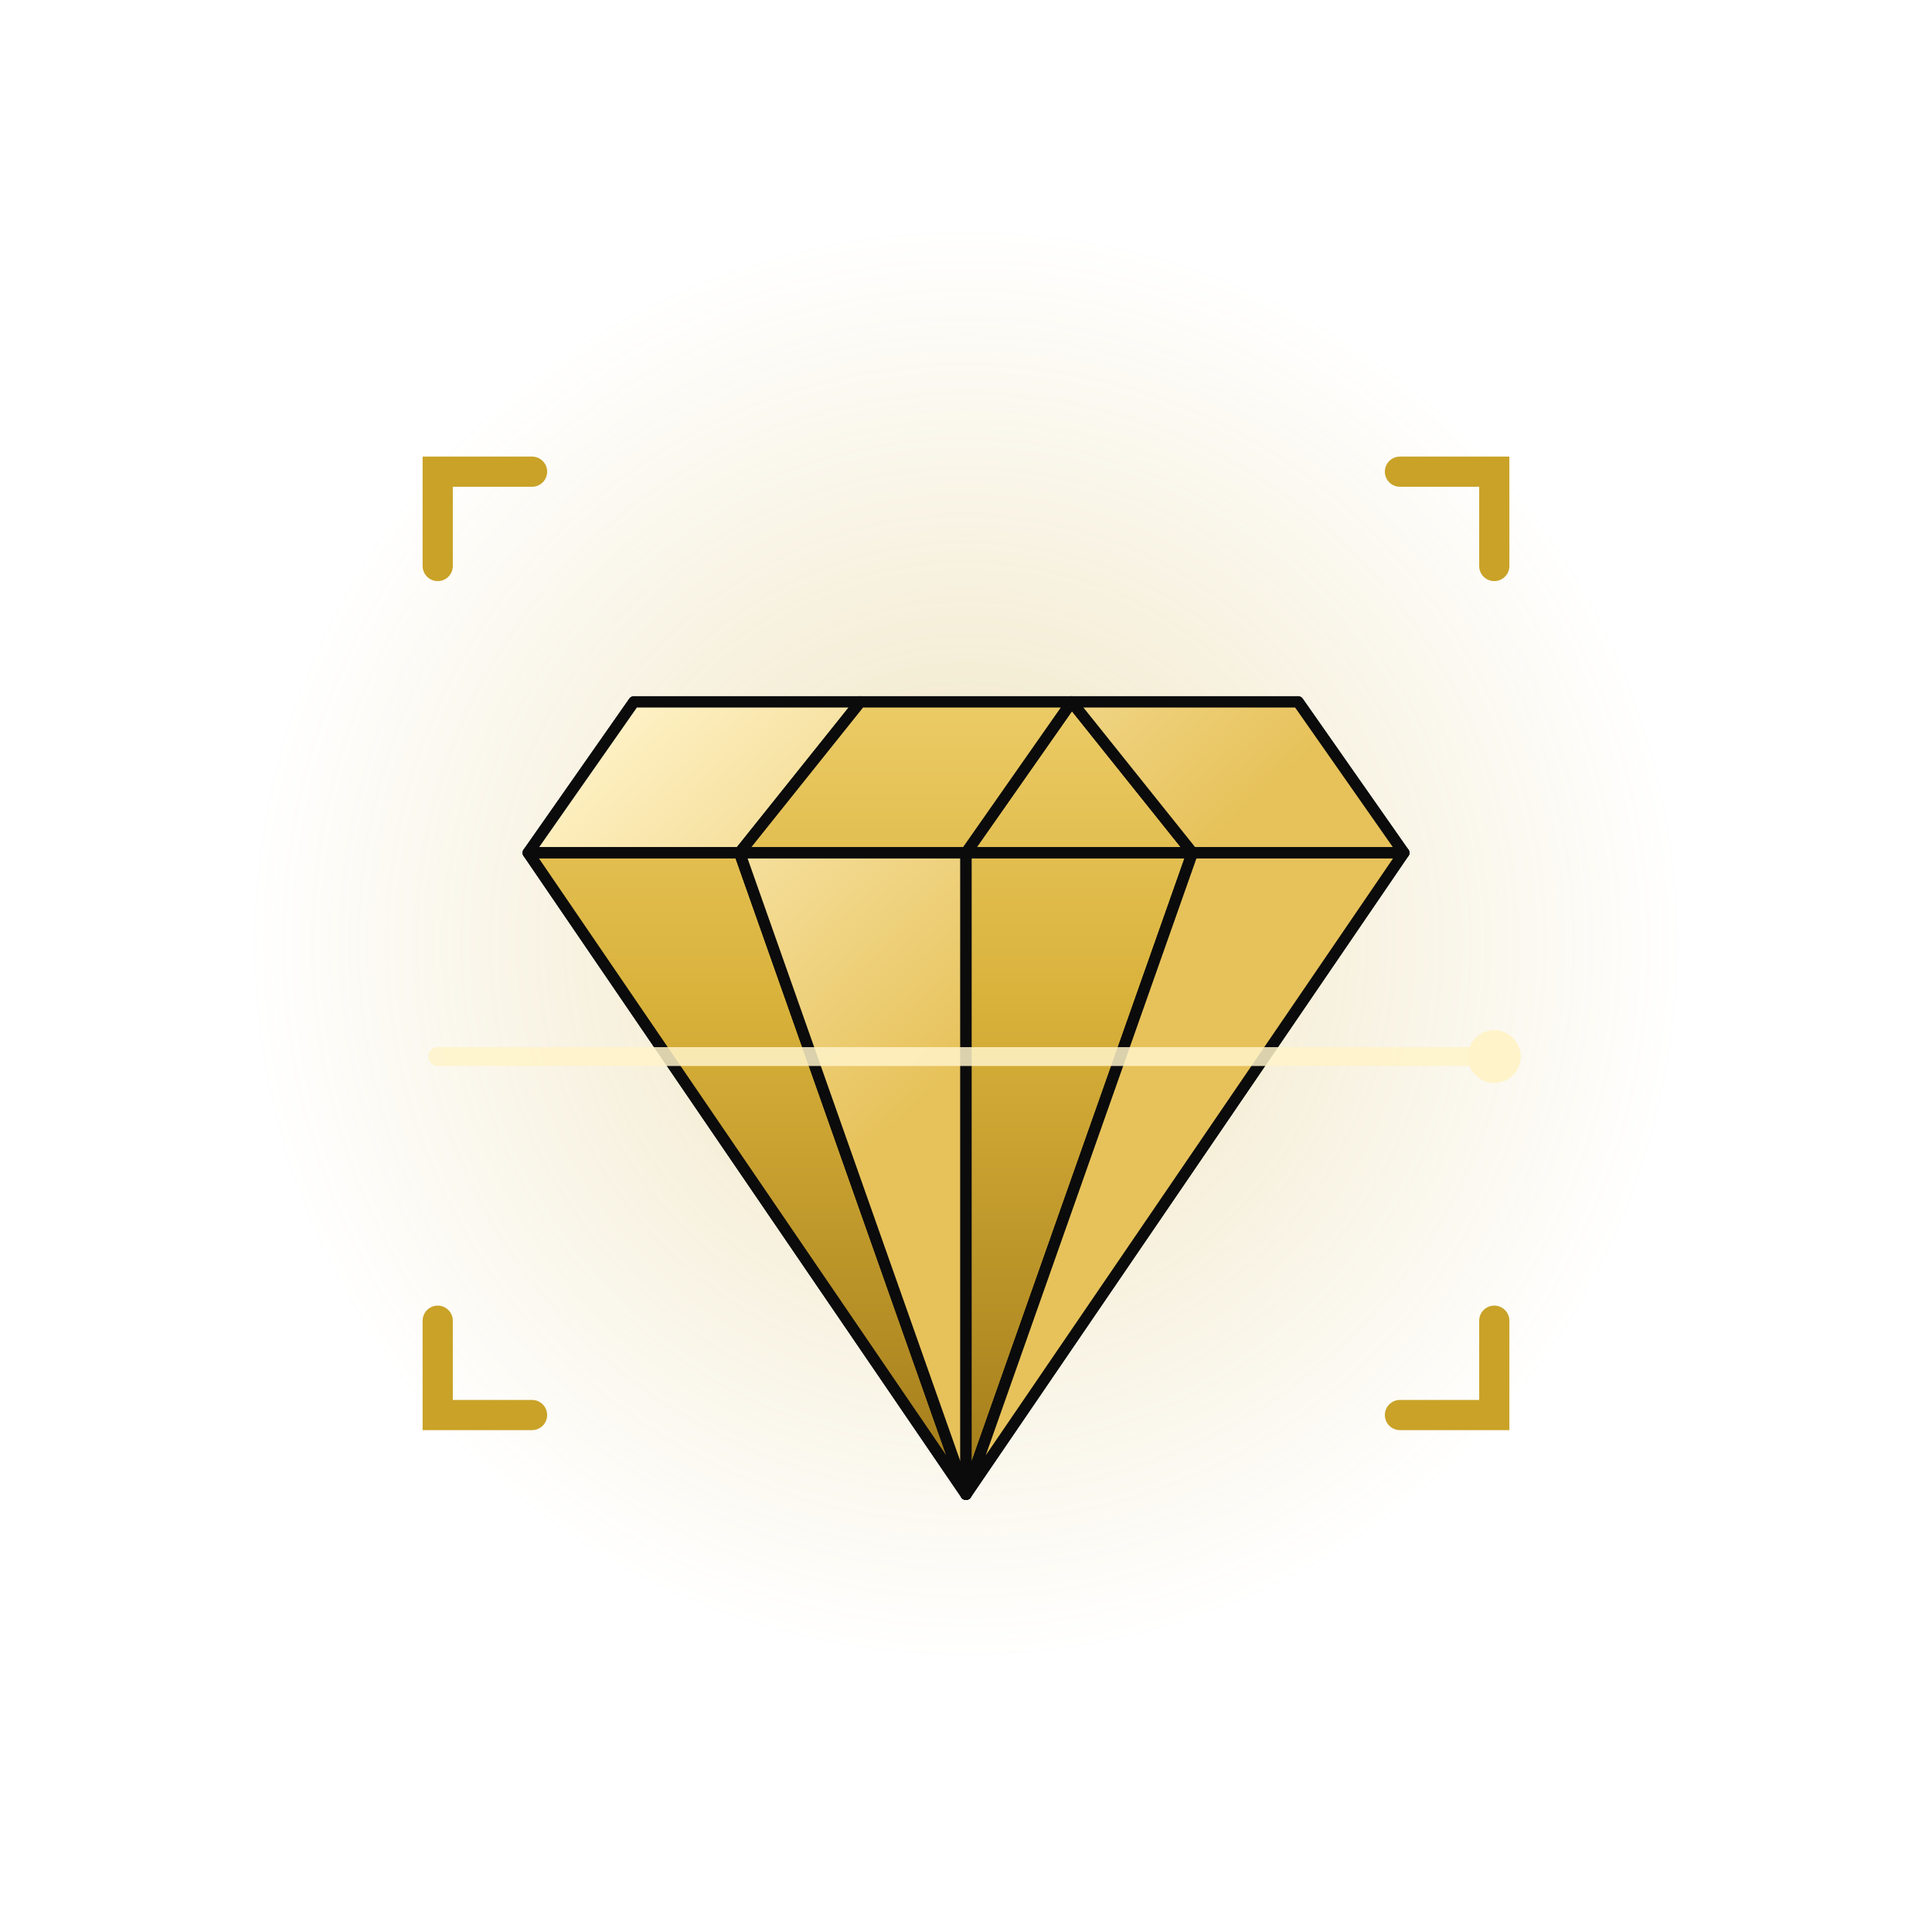
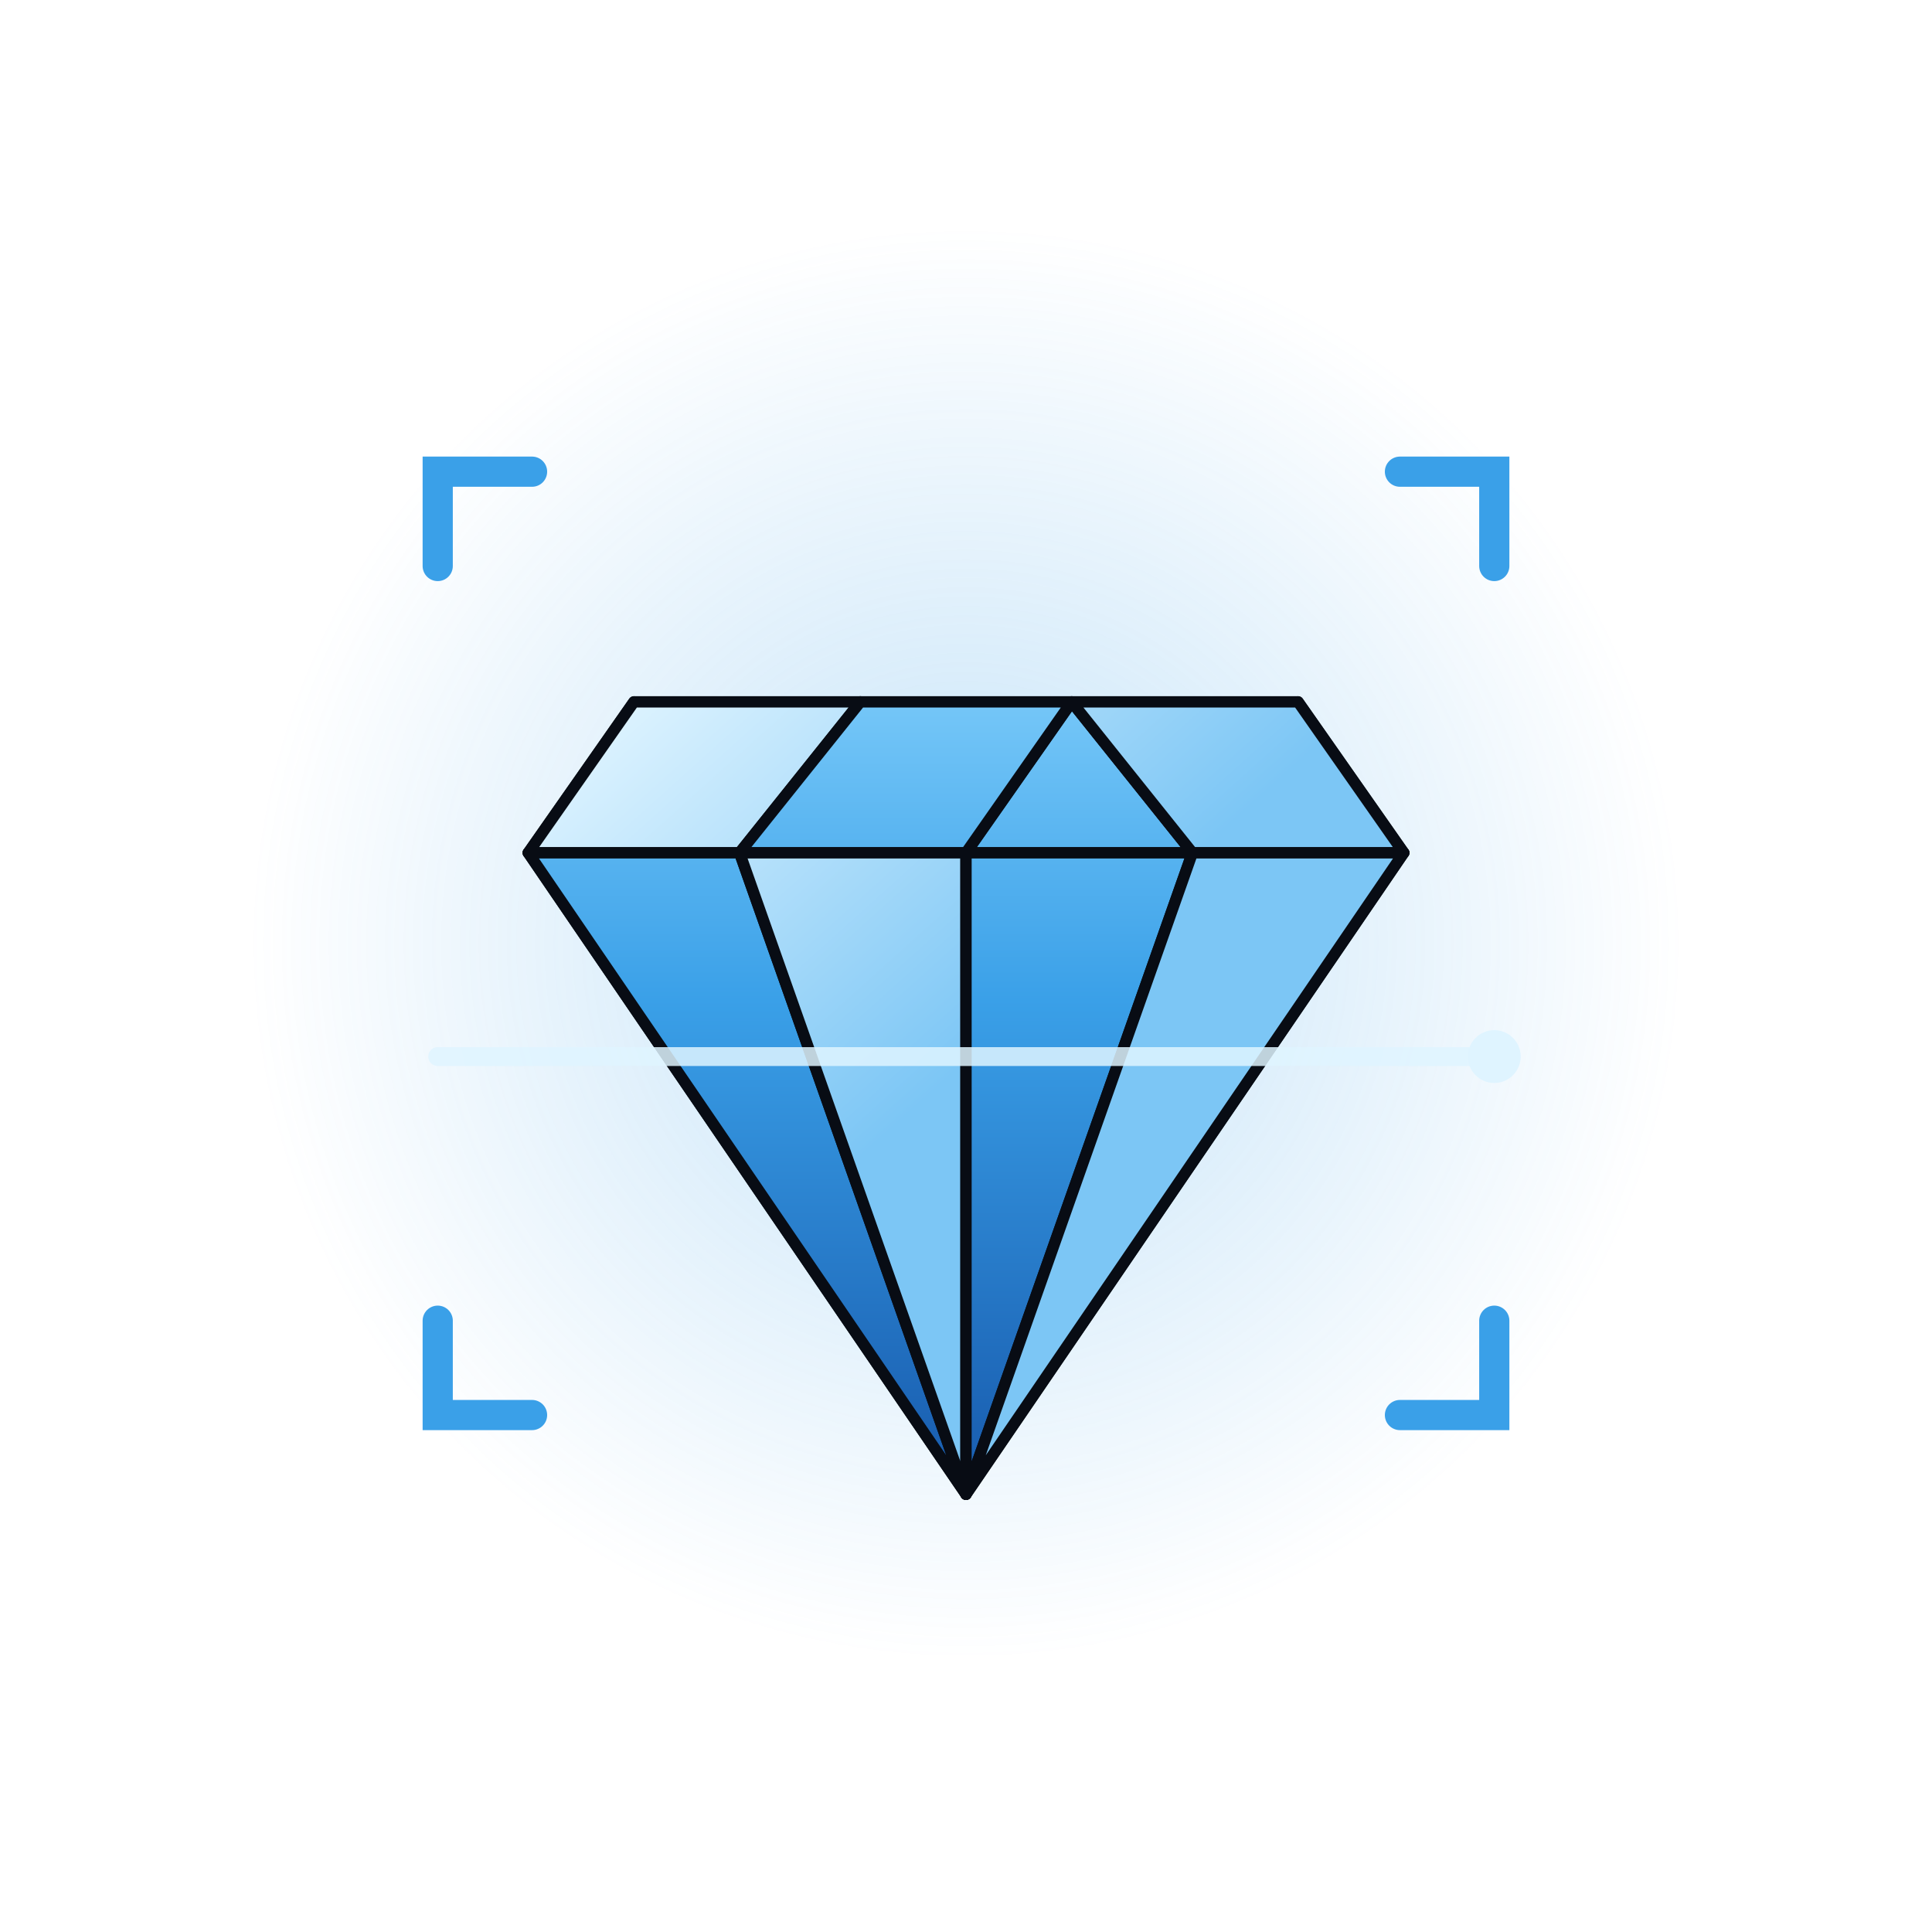
<svg xmlns="http://www.w3.org/2000/svg" width="1024" height="1024" viewBox="0 0 1024 1024" fill="none">
  <defs>
-     <linearGradient id="gemGold" x1="512" y1="300" x2="512" y2="760" gradientUnits="userSpaceOnUse">
-       <stop offset="0" stop-color="#F4D77A" />
-       <stop offset="0.5" stop-color="#D9B23B" />
-       <stop offset="1" stop-color="#A9821E" />
+     <linearGradient id="gemBlue" x1="512" y1="300" x2="512" y2="760" gradientUnits="userSpaceOnUse">
+       <stop offset="0" stop-color="#8FD8FF" />
+       <stop offset="0.5" stop-color="#3AA0E8" />
+       <stop offset="1" stop-color="#1B62B4" />
    </linearGradient>
    <linearGradient id="gemLight" x1="380" y1="320" x2="560" y2="520" gradientUnits="userSpaceOnUse">
-       <stop offset="0" stop-color="#FFF3C9" />
-       <stop offset="1" stop-color="#E7C25A" />
+       <stop offset="0" stop-color="#DFF4FF" />
+       <stop offset="1" stop-color="#7CC6F5" />
    </linearGradient>
    <radialGradient id="glow" cx="512" cy="500" r="380" gradientUnits="userSpaceOnUse">
-       <stop offset="0" stop-color="#C9A227" stop-opacity="0.30" />
-       <stop offset="1" stop-color="#C9A227" stop-opacity="0" />
+       <stop offset="0" stop-color="#3AA0E8" stop-opacity="0.30" />
+       <stop offset="1" stop-color="#3AA0E8" stop-opacity="0" />
    </radialGradient>
  </defs>
  <circle cx="512" cy="500" r="380" fill="url(#glow)" />
-   <g stroke="#0B0B0C" stroke-width="6" stroke-linejoin="round">
-     <path d="M280 452 L512 792 L744 452 Z" fill="url(#gemGold)" />
-     <path d="M280 452 L392 452 L336 372 Z" fill="url(#gemGold)" />
+   <g stroke="#080C14" stroke-width="6" stroke-linejoin="round">
+     <path d="M280 452 L512 792 L744 452 Z" fill="url(#gemBlue)" />
+     <path d="M280 452 L392 452 L336 372 Z" fill="url(#gemBlue)" />
    <path d="M392 452 L512 452 L456 372 Z" fill="url(#gemLight)" />
-     <path d="M512 452 L632 452 L568 372 Z" fill="url(#gemGold)" />
+     <path d="M512 452 L632 452 L568 372 Z" fill="url(#gemBlue)" />
    <path d="M632 452 L744 452 L688 372 Z" fill="url(#gemLight)" />
    <path d="M336 372 L456 372 L392 452 L280 452 Z" fill="url(#gemLight)" />
-     <path d="M456 372 L568 372 L512 452 L392 452 Z" fill="url(#gemGold)" />
+     <path d="M456 372 L568 372 L512 452 L392 452 Z" fill="url(#gemBlue)" />
    <path d="M568 372 L688 372 L744 452 L632 452 Z" fill="url(#gemLight)" />
-     <path d="M280 452 L392 452 L512 792 Z" fill="url(#gemGold)" />
+     <path d="M280 452 L392 452 L512 792 Z" fill="url(#gemBlue)" />
    <path d="M392 452 L512 452 L512 792 Z" fill="url(#gemLight)" />
-     <path d="M512 452 L632 452 L512 792 Z" fill="url(#gemGold)" />
+     <path d="M512 452 L632 452 L512 792 Z" fill="url(#gemBlue)" />
    <path d="M632 452 L744 452 L512 792 Z" fill="url(#gemLight)" />
  </g>
-   <path d="M232 560 L792 560" stroke="#FFF3C9" stroke-width="10" stroke-linecap="round" opacity="0.85" />
-   <circle cx="792" cy="560" r="14" fill="#FFF3C9" />
-   <g stroke="#C9A227" stroke-width="16" stroke-linecap="round" fill="none">
+   <path d="M232 560 L792 560" stroke="#DFF4FF" stroke-width="10" stroke-linecap="round" opacity="0.85" />
+   <circle cx="792" cy="560" r="14" fill="#DFF4FF" />
+   <g stroke="#3AA0E8" stroke-width="16" stroke-linecap="round" fill="none">
    <path d="M232 300 L232 250 L282 250" />
    <path d="M792 300 L792 250 L742 250" />
    <path d="M232 700 L232 750 L282 750" />
    <path d="M792 700 L792 750 L742 750" />
  </g>
</svg>
